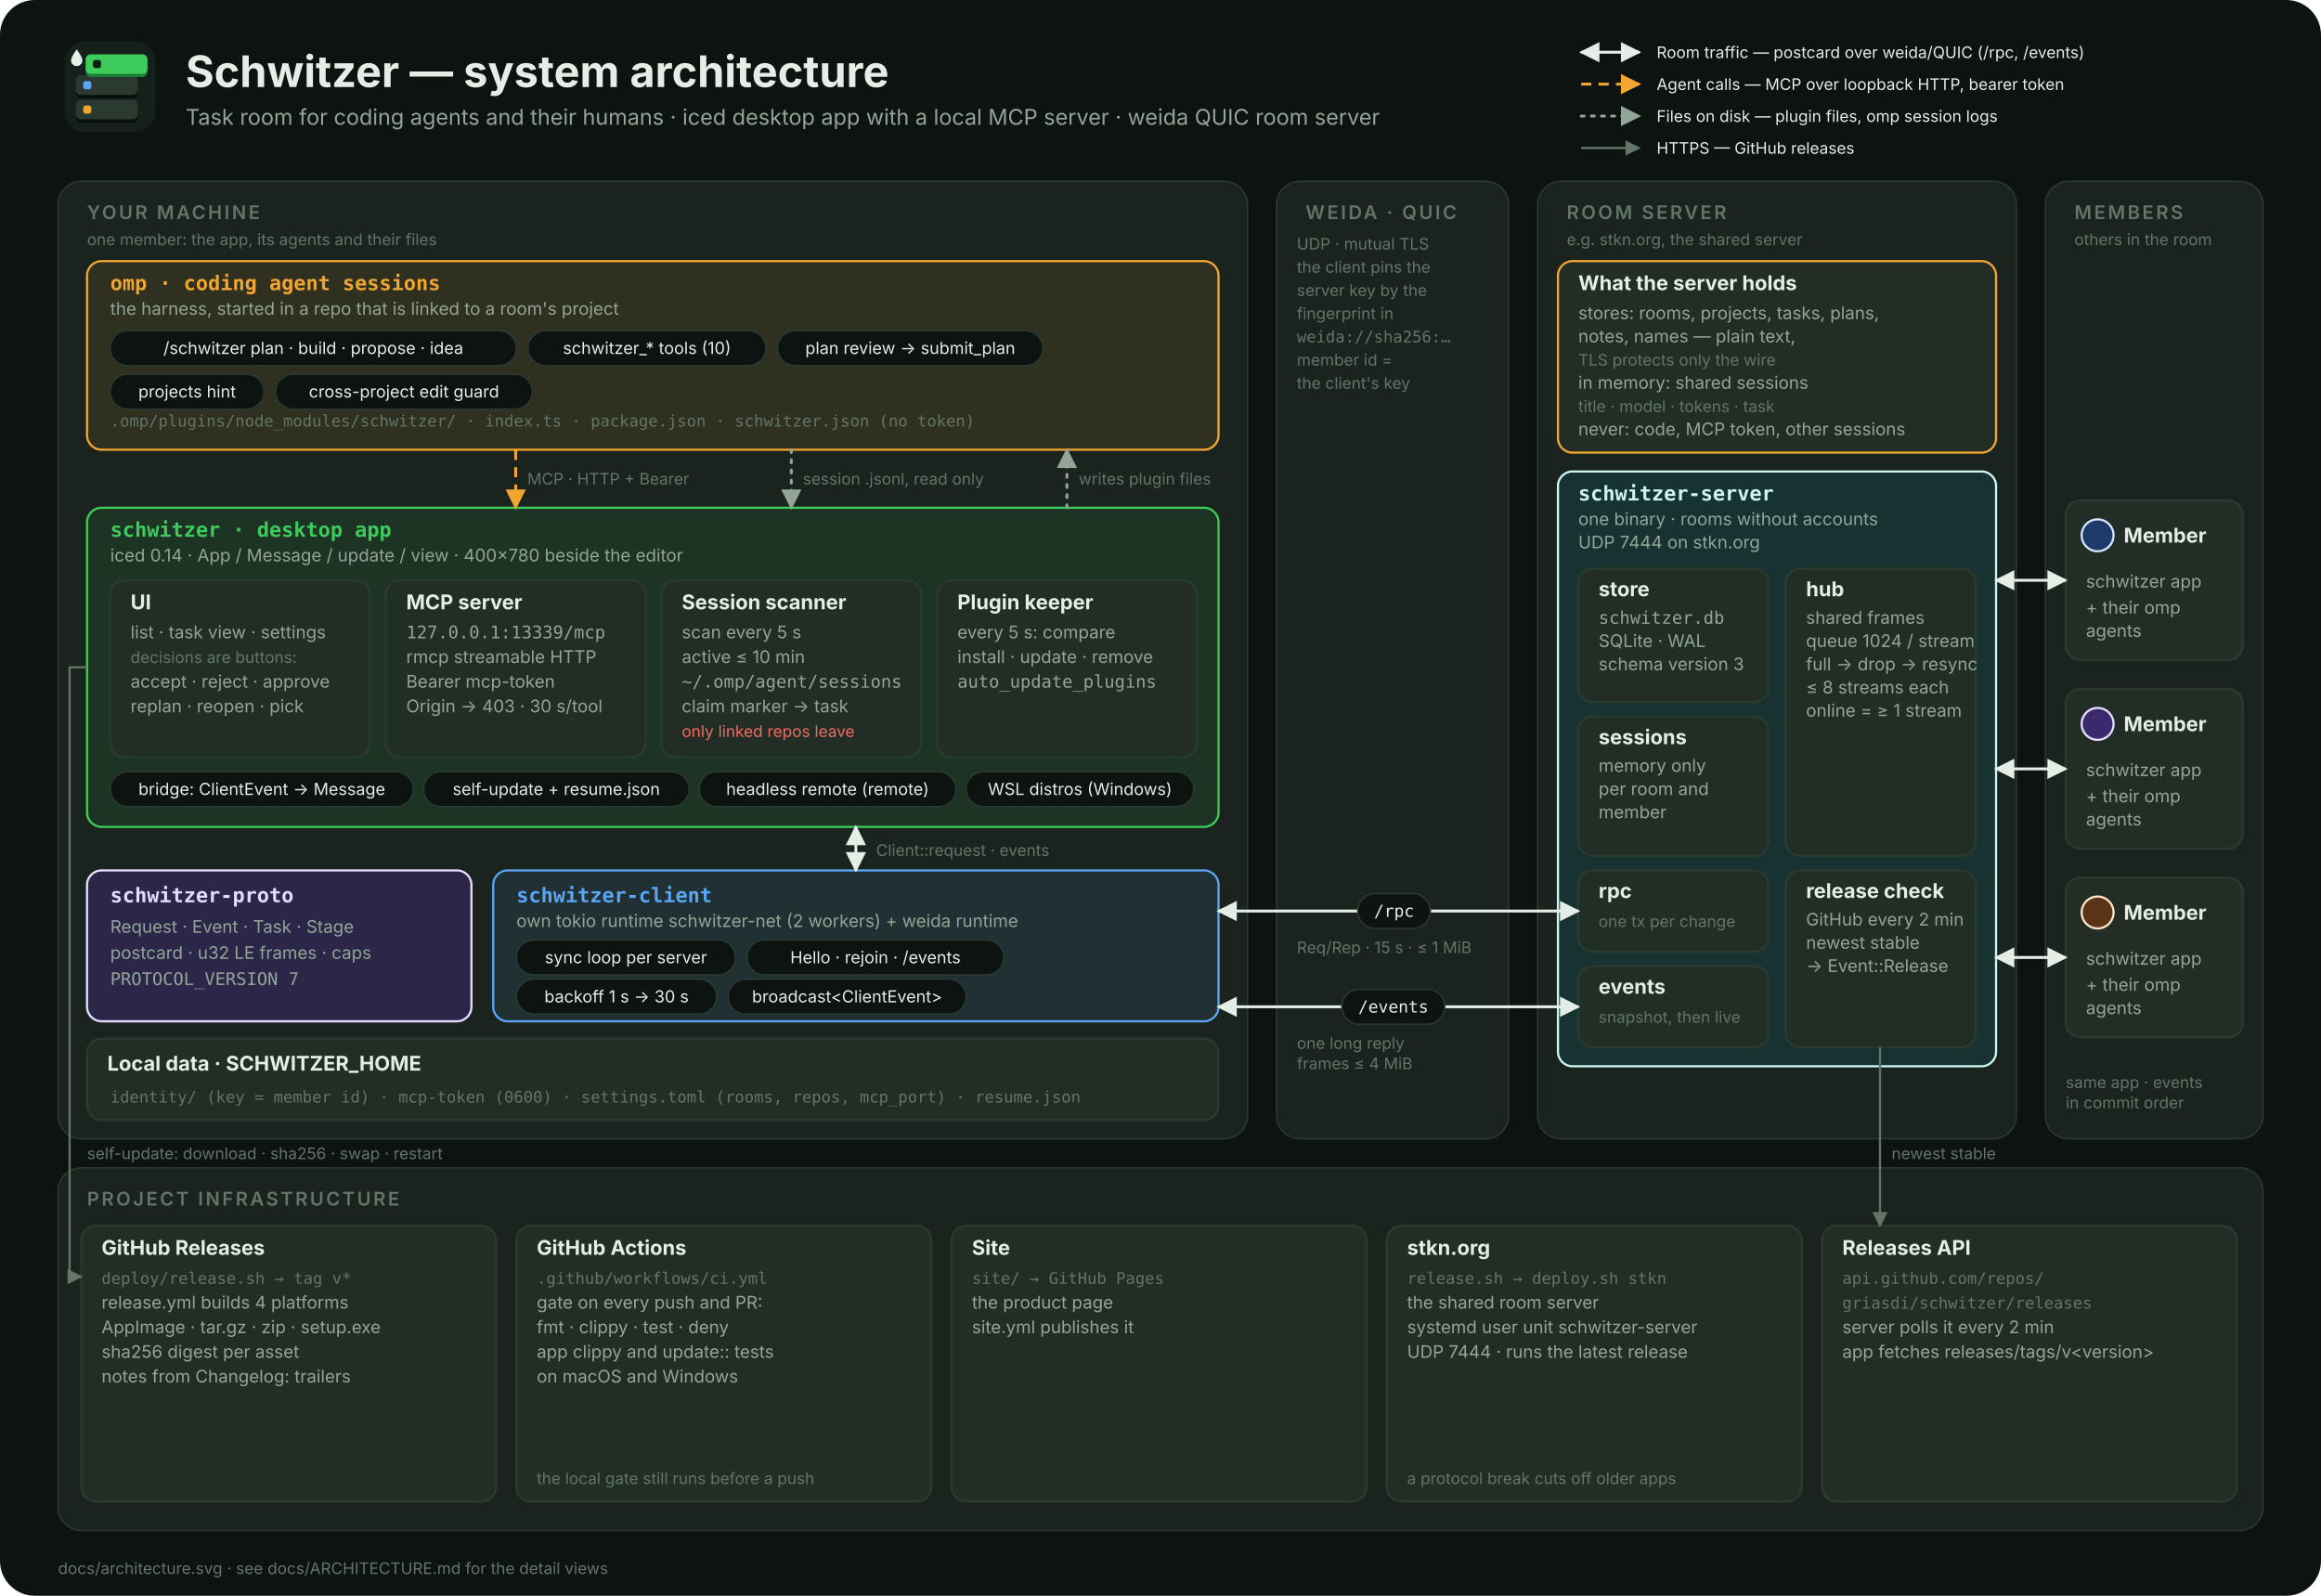
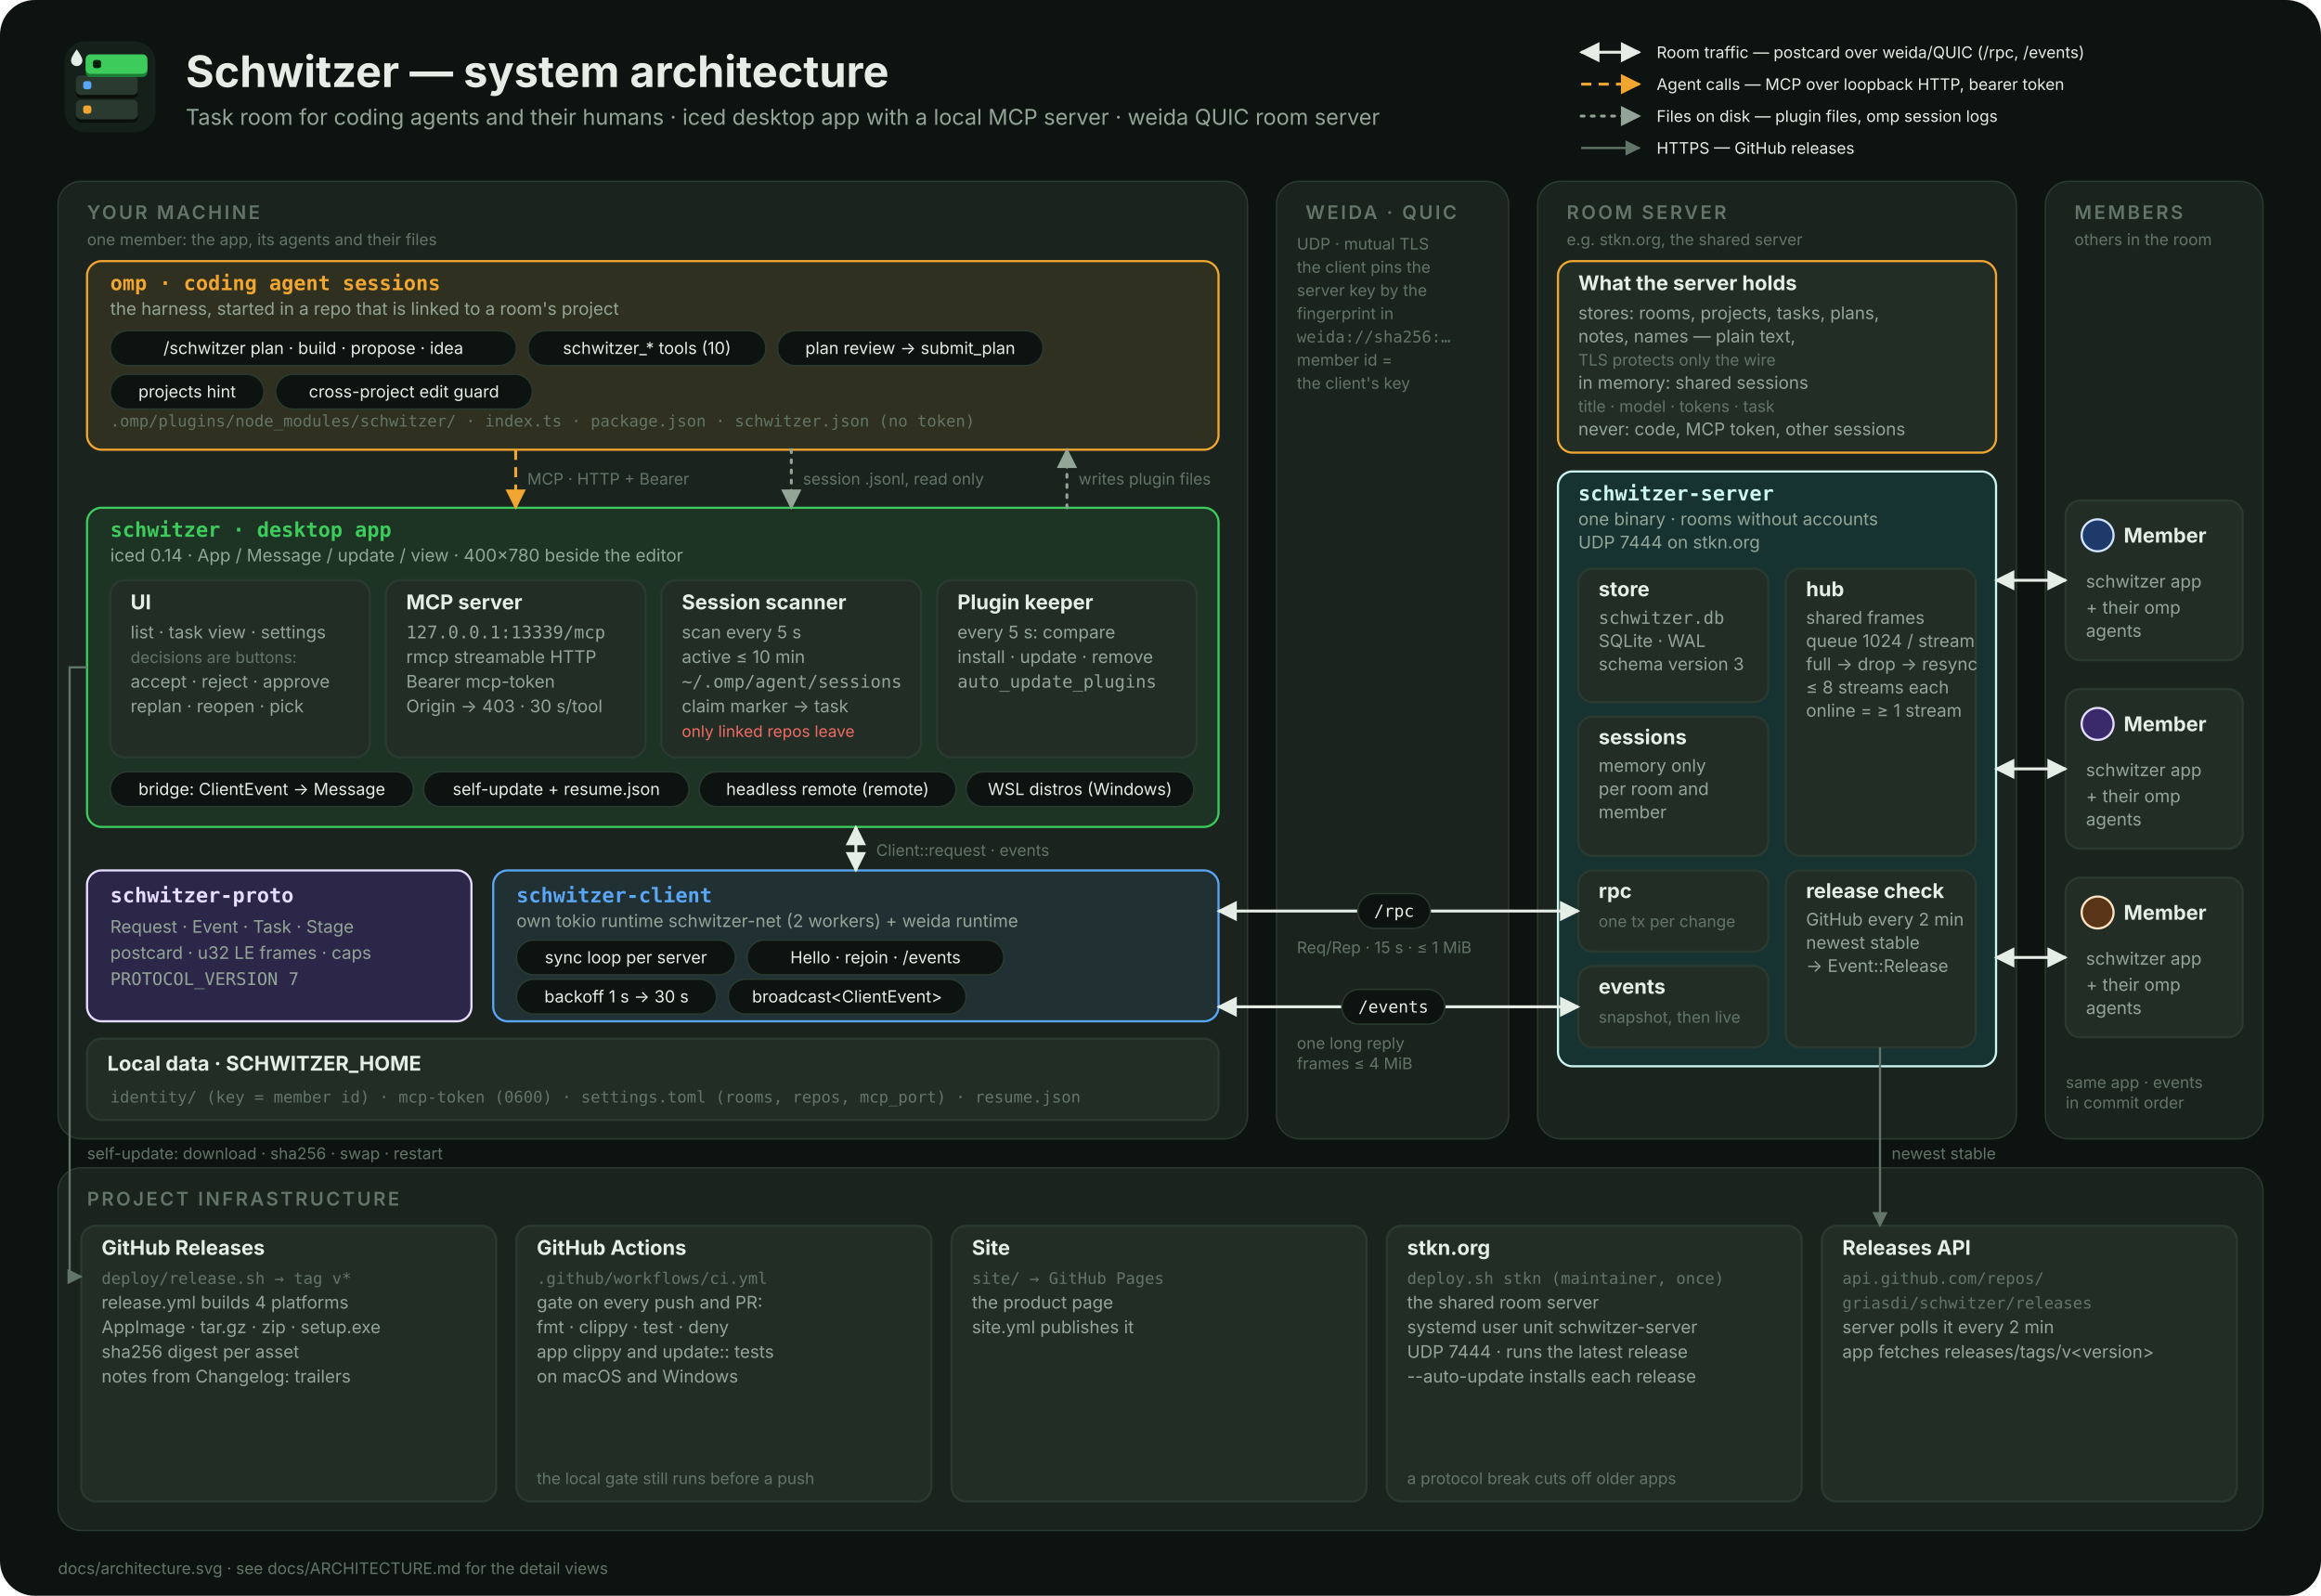
<svg xmlns="http://www.w3.org/2000/svg" width="1600" height="1100" viewBox="0 0 1600 1100" role="img" aria-labelledby="title desc">
  <defs>
    <style>
      text { font-family: Figtree, Inter, 'Segoe UI', 'Helvetica Neue', Arial, 'DejaVu Sans', sans-serif; }
      .title { font-size: 30px; font-weight: 700; fill: #e4eee6; }
      .sub { font-size: 15px; fill: #93a597; }
      .region { font-size: 13px; font-weight: 600; letter-spacing: 1.6px; fill: #627568; }
      .crate { font-family: 'JetBrains Mono', 'SFMono-Regular', Consolas, 'DejaVu Sans Mono', monospace; font-size: 14px; font-weight: 700; }
      .mono { font-family: 'JetBrains Mono', 'SFMono-Regular', Consolas, 'DejaVu Sans Mono', monospace; }
      .desc { font-size: 12px; fill: #93a597; }
      .chip { font-size: 11.5px; fill: #e4eee6; }
      .legend { font-size: 11px; fill: #e4eee6; }
      .small { font-size: 11px; fill: #627568; }
      .bold { font-weight: 700; }
      .head { font-size: 14px; font-weight: 700; fill: #e4eee6; }
      .mid { text-anchor: middle; }
      .end { text-anchor: end; }
      .app { fill: #3dcb5c; }
      .client { fill: #5aa6f5; }
      .proto { fill: #e6dcff; }
      .server { fill: #cdf5f2; }
      .agent { fill: #f0a630; }
      .danger { fill: #f06a62; }
    </style>
    <marker id="m-room" viewBox="0 0 10 10" refX="9" refY="5" markerWidth="7" markerHeight="7" orient="auto-start-reverse">
      <path d="M0 0 L10 5 L0 10 z" fill="#e4eee6" />
    </marker>
    <marker id="m-agent" viewBox="0 0 10 10" refX="9" refY="5" markerWidth="7" markerHeight="7" orient="auto-start-reverse">
      <path d="M0 0 L10 5 L0 10 z" fill="#f0a630" />
    </marker>
    <marker id="m-file" viewBox="0 0 10 10" refX="9" refY="5" markerWidth="7" markerHeight="7" orient="auto-start-reverse">
      <path d="M0 0 L10 5 L0 10 z" fill="#93a597" />
    </marker>
    <marker id="m-https" viewBox="0 0 10 10" refX="9" refY="5" markerWidth="7" markerHeight="7" orient="auto-start-reverse">
      <path d="M0 0 L10 5 L0 10 z" fill="#627568" />
    </marker>
  </defs>
  <rect width="1600" height="1100" rx="24" fill="#0d1310" />
  <g transform="translate(40 24) scale(0.56)">
    <rect x="8" y="8" width="112" height="112" rx="26" fill="#142019" />
    <rect x="22" y="84" width="76" height="24" rx="6" fill="#0a0f0c" />
    <rect x="22" y="80" width="76" height="24" rx="6" fill="#2a3a30" />
    <rect x="31" y="87" width="10" height="10" rx="3" fill="#f0a630" />
    <rect x="22" y="54" width="76" height="24" rx="6" fill="#0a0f0c" />
    <rect x="22" y="50" width="76" height="24" rx="6" fill="#2a3a30" />
    <rect x="31" y="57" width="10" height="10" rx="3" fill="#5aa6f5" />
    <rect x="34" y="28" width="76" height="24" rx="6" fill="#1a7f35" />
    <rect x="34" y="24" width="76" height="24" rx="6" fill="#3dcb5c" />
    <rect x="43" y="31" width="10" height="10" rx="3" fill="#03200b" />
    <path d="M23 18 C23 18 16 27 16 31.5 A7 7 0 0 0 30 31.5 C30 27 23 18 23 18 Z" fill="#e4eee6" />
  </g>
  <text x="128" y="60" class="title">Schwitzer — system architecture</text>
  <text x="128" y="86" class="sub">Task room for coding agents and their humans · iced desktop app with a local MCP server · weida QUIC room server</text>
  <path d="M1090 36 L1130 36" fill="none" stroke="#e4eee6" stroke-width="2" marker-end="url(#m-room)" marker-start="url(#m-room)" />
  <text x="1142" y="40" class="legend">Room traffic — postcard over weida/QUIC (/rpc, /events)</text>
  <path d="M1090 58 L1130 58" fill="none" stroke="#f0a630" stroke-width="2" stroke-dasharray="7 5" marker-end="url(#m-agent)" />
  <text x="1142" y="62" class="legend">Agent calls — MCP over loopback HTTP, bearer token</text>
  <path d="M1090 80 L1130 80" fill="none" stroke="#93a597" stroke-width="2" stroke-dasharray="2 5" stroke-linecap="round" marker-end="url(#m-file)" />
  <text x="1142" y="84" class="legend">Files on disk — plugin files, omp session logs</text>
  <path d="M1090 102 L1130 102" fill="none" stroke="#627568" stroke-width="1.5" marker-end="url(#m-https)" />
  <text x="1142" y="106" class="legend">HTTPS — GitHub releases</text>
  <rect x="40" y="125" width="820" height="660" rx="16" fill="#1a231e" stroke="#2a3a30" />
  <text x="60" y="151" class="region">YOUR MACHINE</text>
  <text x="60" y="169" class="small">one member: the app, its agents and their files</text>
  <rect x="60" y="180" width="780" height="130" rx="10" fill="#f0a630" stroke="#f0a630" stroke-width="1.5" fill-opacity="0.10" />
  <text x="76" y="200" class="crate agent">omp · coding agent sessions</text>
  <text x="76" y="217" class="desc">the harness, started in a repo that is linked to a room's project</text>
  <rect x="76" y="228" width="280" height="24" rx="12.0" fill="#0d1310" stroke="#2a3a30" />
  <text x="216.0" y="244.0" class="chip mid">/schwitzer plan · build · propose · idea</text>
  <rect x="364" y="228" width="164" height="24" rx="12.0" fill="#0d1310" stroke="#2a3a30" />
  <text x="446.0" y="244.0" class="chip mid">schwitzer_* tools (10)</text>
  <rect x="536" y="228" width="183" height="24" rx="12.0" fill="#0d1310" stroke="#2a3a30" />
  <text x="627.5" y="244.0" class="chip mid">plan review → submit_plan</text>
  <rect x="76" y="258" width="106" height="24" rx="12.0" fill="#0d1310" stroke="#2a3a30" />
  <text x="129.0" y="274.0" class="chip mid">projects hint</text>
  <rect x="190" y="258" width="177" height="24" rx="12.0" fill="#0d1310" stroke="#2a3a30" />
  <text x="278.5" y="274.0" class="chip mid">cross-project edit guard</text>
  <text x="76" y="294" class="small mono">.omp/plugins/node_modules/schwitzer/ · index.ts · package.json · schwitzer.json (no token)</text>
  <rect x="60" y="350" width="780" height="220" rx="10" fill="#3dcb5c" stroke="#3dcb5c" stroke-width="1.5" fill-opacity="0.10" />
  <text x="76" y="370" class="crate app">schwitzer · desktop app</text>
  <text x="76" y="387" class="desc">iced 0.14 · App / Message / update / view · 400×780 beside the editor</text>
  <rect x="76" y="400" width="179" height="122" rx="10" fill="#222d26" stroke="#2a3a30" stroke-width="1.5" />
  <text x="90" y="420" class="head">UI</text>
  <text x="90" y="440" class="desc">list · task view · settings</text>
  <text x="90" y="457" class="small">decisions are buttons:</text>
  <text x="90" y="474" class="desc">accept · reject · approve</text>
  <text x="90" y="491" class="desc">replan · reopen · pick</text>
  <rect x="266" y="400" width="179" height="122" rx="10" fill="#222d26" stroke="#2a3a30" stroke-width="1.5" />
  <text x="280" y="420" class="head">MCP server</text>
  <text x="280" y="440" class="desc mono">127.0.0.1:13339/mcp</text>
  <text x="280" y="457" class="desc">rmcp streamable HTTP</text>
  <text x="280" y="474" class="desc">Bearer mcp-token</text>
  <text x="280" y="491" class="desc">Origin → 403 · 30 s/tool</text>
  <rect x="456" y="400" width="179" height="122" rx="10" fill="#222d26" stroke="#2a3a30" stroke-width="1.5" />
  <text x="470" y="420" class="head">Session scanner</text>
  <text x="470" y="440" class="desc">scan every 5 s</text>
  <text x="470" y="457" class="desc">active ≤ 10 min</text>
  <text x="470" y="474" class="desc mono">~/.omp/agent/sessions</text>
  <text x="470" y="491" class="desc">claim marker → task</text>
  <text x="470" y="508" class="small danger">only linked repos leave</text>
  <rect x="646" y="400" width="179" height="122" rx="10" fill="#222d26" stroke="#2a3a30" stroke-width="1.5" />
  <text x="660" y="420" class="head">Plugin keeper</text>
  <text x="660" y="440" class="desc">every 5 s: compare</text>
  <text x="660" y="457" class="desc">install · update · remove</text>
  <text x="660" y="474" class="desc mono">auto_update_plugins</text>
  <rect x="76" y="532" width="209" height="24" rx="12.0" fill="#0d1310" stroke="#2a3a30" />
  <text x="180.5" y="548.0" class="chip mid">bridge: ClientEvent → Message</text>
  <rect x="292" y="532" width="183" height="24" rx="12.0" fill="#0d1310" stroke="#2a3a30" />
  <text x="383.5" y="548.0" class="chip mid">self-update + resume.json</text>
  <rect x="482" y="532" width="177" height="24" rx="12.0" fill="#0d1310" stroke="#2a3a30" />
  <text x="570.5" y="548.0" class="chip mid">headless remote (remote)</text>
  <rect x="666" y="532" width="157" height="24" rx="12.0" fill="#0d1310" stroke="#2a3a30" />
  <text x="744.5" y="548.0" class="chip mid">WSL distros (Windows)</text>
  <path d="M355.5 310 L355.5 350" fill="none" stroke="#f0a630" stroke-width="2" stroke-dasharray="7 5" marker-end="url(#m-agent)" />
  <text x="363.5" y="334" class="small">MCP · HTTP + Bearer</text>
  <path d="M545.5 310 L545.5 350" fill="none" stroke="#93a597" stroke-width="2" stroke-dasharray="2 5" stroke-linecap="round" marker-end="url(#m-file)" />
  <text x="553.5" y="334" class="small">session .jsonl, read only</text>
  <path d="M735.5 350 L735.5 310" fill="none" stroke="#93a597" stroke-width="2" stroke-dasharray="2 5" stroke-linecap="round" marker-end="url(#m-file)" />
  <text x="743.5" y="334" class="small">writes plugin files</text>
  <rect x="60" y="600" width="265" height="104" rx="10" fill="#3b2a6b" stroke="#e6dcff" stroke-width="1.5" fill-opacity="0.55" />
  <text x="76" y="622" class="crate proto">schwitzer-proto</text>
  <text x="76" y="643" class="desc">Request · Event · Task · Stage</text>
  <text x="76" y="661" class="desc">postcard · u32 LE frames · caps</text>
  <text x="76" y="679" class="desc mono">PROTOCOL_VERSION 7</text>
  <rect x="340" y="600" width="500" height="104" rx="10" fill="#5aa6f5" stroke="#5aa6f5" stroke-width="1.5" fill-opacity="0.10" />
  <text x="356" y="622" class="crate client">schwitzer-client</text>
  <text x="356" y="639" class="desc">own tokio runtime schwitzer-net (2 workers) + weida runtime</text>
  <rect x="356" y="648" width="151" height="24" rx="12.0" fill="#0d1310" stroke="#2a3a30" />
  <text x="431.5" y="664.0" class="chip mid">sync loop per server</text>
  <rect x="515" y="648" width="177" height="24" rx="12.0" fill="#0d1310" stroke="#2a3a30" />
  <text x="603.5" y="664.0" class="chip mid">Hello · rejoin · /events</text>
  <rect x="356" y="675" width="138" height="24" rx="12.0" fill="#0d1310" stroke="#2a3a30" />
  <text x="425.0" y="691.0" class="chip mid">backoff 1 s → 30 s</text>
  <rect x="502" y="675" width="164" height="24" rx="12.0" fill="#0d1310" stroke="#2a3a30" />
  <text x="584.0" y="691.0" class="chip mid">broadcast&lt;ClientEvent&gt;</text>
  <path d="M590 570 L590 600" fill="none" stroke="#e4eee6" stroke-width="2" marker-end="url(#m-room)" marker-start="url(#m-room)" />
  <text x="604" y="590" class="small">Client::request · events</text>
  <rect x="60" y="716" width="780" height="56" rx="10" fill="#222d26" stroke="#2a3a30" stroke-width="1.5" />
  <text x="74" y="738" class="head">Local data · SCHWITZER_HOME</text>
  <text x="76" y="760" class="small mono">identity/ (key = member id) · mcp-token (0600) · settings.toml (rooms, repos, mcp_port) · resume.json</text>
  <rect x="880" y="125" width="160" height="660" rx="16" fill="#1a231e" stroke="#2a3a30" />
  <text x="900" y="151" class="region">WEIDA · QUIC</text>
  <text x="894" y="172" class="small">UDP · mutual TLS</text>
  <text x="894" y="188" class="small">the client pins the</text>
  <text x="894" y="204" class="small">server key by the</text>
  <text x="894" y="220" class="small">fingerprint in</text>
  <text x="894" y="236" class="small mono">weida://sha256:…</text>
  <text x="894" y="252" class="small">member id =</text>
  <text x="894" y="268" class="small">the client's key</text>
  <rect x="1060" y="125" width="330" height="660" rx="16" fill="#1a231e" stroke="#2a3a30" />
  <text x="1080" y="151" class="region">ROOM SERVER</text>
  <text x="1080" y="169" class="small">e.g. stkn.org, the shared server</text>
  <rect x="1074" y="180" width="302" height="132" rx="10" fill="#222d26" stroke="#f0a630" stroke-width="1.5" />
  <text x="1088" y="200" class="head">What the server holds</text>
  <text x="1088" y="220" class="desc">stores: rooms, projects, tasks, plans,</text>
  <text x="1088" y="236" class="desc">notes, names — plain text,</text>
  <text x="1088" y="252" class="small">TLS protects only the wire</text>
  <text x="1088" y="268" class="desc">in memory: shared sessions</text>
  <text x="1088" y="284" class="small">title · model · tokens · task</text>
  <text x="1088" y="300" class="desc">never: code, MCP token, other sessions</text>
  <rect x="1074" y="325" width="302" height="410" rx="10" fill="#16494a" stroke="#cdf5f2" stroke-width="1.5" fill-opacity="0.45" />
  <text x="1088" y="345" class="crate server">schwitzer-server</text>
  <text x="1088" y="362" class="desc">one binary · rooms without accounts</text>
  <text x="1088" y="378" class="desc">UDP 7444 on stkn.org</text>
  <rect x="1088" y="392" width="131" height="92" rx="10" fill="#222d26" stroke="#2a3a30" stroke-width="1.5" />
  <text x="1102" y="411" class="head">store</text>
  <text x="1102" y="430" class="desc mono">schwitzer.db</text>
  <text x="1102" y="446" class="desc">SQLite · WAL</text>
  <text x="1102" y="462" class="desc">schema version 3</text>
  <rect x="1088" y="494" width="131" height="96" rx="10" fill="#222d26" stroke="#2a3a30" stroke-width="1.5" />
  <text x="1102" y="513" class="head">sessions</text>
  <text x="1102" y="532" class="desc">memory only</text>
  <text x="1102" y="548" class="desc">per room and</text>
  <text x="1102" y="564" class="desc">member</text>
  <rect x="1088" y="600" width="131" height="56" rx="10" fill="#222d26" stroke="#2a3a30" stroke-width="1.5" />
  <text x="1102" y="619" class="head">rpc</text>
  <text x="1102" y="639" class="small">one tx per change</text>
  <rect x="1088" y="666" width="131" height="56" rx="10" fill="#222d26" stroke="#2a3a30" stroke-width="1.5" />
  <text x="1102" y="685" class="head">events</text>
  <text x="1102" y="705" class="small">snapshot, then live</text>
  <rect x="1231" y="392" width="131" height="198" rx="10" fill="#222d26" stroke="#2a3a30" stroke-width="1.5" />
  <text x="1245" y="411" class="head">hub</text>
  <text x="1245" y="430" class="desc">shared frames</text>
  <text x="1245" y="446" class="desc">queue 1024 / stream</text>
  <text x="1245" y="462" class="desc">full → drop → resync</text>
  <text x="1245" y="478" class="desc">≤ 8 streams each</text>
  <text x="1245" y="494" class="desc">online = ≥ 1 stream</text>
  <rect x="1231" y="600" width="131" height="122" rx="10" fill="#222d26" stroke="#2a3a30" stroke-width="1.5" />
  <text x="1245" y="619" class="head">release check</text>
  <text x="1245" y="638" class="desc">GitHub every 2 min</text>
  <text x="1245" y="654" class="desc">newest stable</text>
  <text x="1245" y="670" class="desc">→ Event::Release</text>
  <path d="M840 628 L1088 628" fill="none" stroke="#e4eee6" stroke-width="2" marker-end="url(#m-room)" marker-start="url(#m-room)" />
  <path d="M840 694 L1088 694" fill="none" stroke="#e4eee6" stroke-width="2" marker-end="url(#m-room)" marker-start="url(#m-room)" />
  <rect x="936" y="616" width="50" height="24" rx="12.0" fill="#0d1310" stroke="#2a3a30" />
  <text x="961.0" y="632.0" class="chip mono mid">/rpc</text>
  <text x="894" y="657" class="small">Req/Rep · 15 s · ≤ 1 MiB</text>
  <rect x="925" y="682" width="71" height="24" rx="12.0" fill="#0d1310" stroke="#2a3a30" />
  <text x="960.5" y="698.0" class="chip mono mid">/events</text>
  <text x="894" y="723" class="small">one long reply</text>
  <text x="894" y="737" class="small">frames ≤ 4 MiB</text>
  <rect x="1410" y="125" width="150" height="660" rx="16" fill="#1a231e" stroke="#2a3a30" />
  <text x="1430" y="151" class="region">MEMBERS</text>
  <text x="1430" y="169" class="small">others in the room</text>
  <rect x="1424" y="345" width="122" height="110" rx="10" fill="#222d26" stroke="#2a3a30" stroke-width="1.5" />
  <circle cx="1446" cy="369" r="11" fill="#1e3a6b" stroke="#d3e4ff" stroke-width="1.5" />
  <text x="1464" y="374" class="head">Member</text>
  <text x="1438" y="405" class="desc">schwitzer app</text>
  <text x="1438" y="423" class="desc">+ their omp</text>
  <text x="1438" y="439" class="desc">agents</text>
  <path d="M1376 400 L1424 400" fill="none" stroke="#e4eee6" stroke-width="2" marker-end="url(#m-room)" marker-start="url(#m-room)" />
  <rect x="1424" y="475" width="122" height="110" rx="10" fill="#222d26" stroke="#2a3a30" stroke-width="1.5" />
  <circle cx="1446" cy="499" r="11" fill="#3b2a6b" stroke="#e6dcff" stroke-width="1.5" />
  <text x="1464" y="504" class="head">Member</text>
  <text x="1438" y="535" class="desc">schwitzer app</text>
  <text x="1438" y="553" class="desc">+ their omp</text>
  <text x="1438" y="569" class="desc">agents</text>
  <path d="M1376 530 L1424 530" fill="none" stroke="#e4eee6" stroke-width="2" marker-end="url(#m-room)" marker-start="url(#m-room)" />
  <rect x="1424" y="605" width="122" height="110" rx="10" fill="#222d26" stroke="#2a3a30" stroke-width="1.5" />
  <circle cx="1446" cy="629" r="11" fill="#5a3416" stroke="#ffe2c4" stroke-width="1.5" />
  <text x="1464" y="634" class="head">Member</text>
  <text x="1438" y="665" class="desc">schwitzer app</text>
  <text x="1438" y="683" class="desc">+ their omp</text>
  <text x="1438" y="699" class="desc">agents</text>
  <path d="M1376 660 L1424 660" fill="none" stroke="#e4eee6" stroke-width="2" marker-end="url(#m-room)" marker-start="url(#m-room)" />
  <text x="1424" y="750" class="small">same app · events</text>
  <text x="1424" y="764" class="small">in commit order</text>
  <rect x="40" y="805" width="1520" height="250" rx="16" fill="#1a231e" stroke="#2a3a30" />
  <text x="60" y="831" class="region">PROJECT INFRASTRUCTURE</text>
  <rect x="56" y="845" width="286" height="190" rx="10" fill="#222d26" stroke="#2a3a30" stroke-width="1.5" />
  <text x="70" y="865" class="head">GitHub Releases</text>
  <text x="70" y="885" class="small mono">deploy/release.sh → tag v*</text>
  <text x="70" y="902" class="desc">release.yml builds 4 platforms</text>
  <text x="70" y="919" class="desc">AppImage · tar.gz · zip · setup.exe</text>
  <text x="70" y="936" class="desc">sha256 digest per asset</text>
  <text x="70" y="953" class="desc">notes from Changelog: trailers</text>
  <rect x="356" y="845" width="286" height="190" rx="10" fill="#222d26" stroke="#2a3a30" stroke-width="1.5" />
  <text x="370" y="865" class="head">GitHub Actions</text>
  <text x="370" y="885" class="small mono">.github/workflows/ci.yml</text>
  <text x="370" y="902" class="desc">gate on every push and PR:</text>
  <text x="370" y="919" class="desc">fmt · clippy · test · deny</text>
  <text x="370" y="936" class="desc">app clippy and update:: tests</text>
  <text x="370" y="953" class="desc">on macOS and Windows</text>
  <text x="370" y="1023" class="small">the local gate still runs before a push</text>
  <rect x="656" y="845" width="286" height="190" rx="10" fill="#222d26" stroke="#2a3a30" stroke-width="1.5" />
  <text x="670" y="865" class="head">Site</text>
  <text x="670" y="885" class="small mono">site/ → GitHub Pages</text>
  <text x="670" y="902" class="desc">the product page</text>
  <text x="670" y="919" class="desc">site.yml publishes it</text>
  <rect x="956" y="845" width="286" height="190" rx="10" fill="#222d26" stroke="#2a3a30" stroke-width="1.5" />
  <text x="970" y="865" class="head">stkn.org</text>
-   <text x="970" y="885" class="small mono">release.sh → deploy.sh stkn</text>
+   <text x="970" y="885" class="small mono">deploy.sh stkn (maintainer, once)</text>
  <text x="970" y="902" class="desc">the shared room server</text>
  <text x="970" y="919" class="desc">systemd user unit schwitzer-server</text>
  <text x="970" y="936" class="desc">UDP 7444 · runs the latest release</text>
+   <text x="970" y="953" class="desc">--auto-update installs each release</text>
  <text x="970" y="1023" class="small">a protocol break cuts off older apps</text>
  <rect x="1256" y="845" width="286" height="190" rx="10" fill="#222d26" stroke="#2a3a30" stroke-width="1.5" />
  <text x="1270" y="865" class="head">Releases API</text>
  <text x="1270" y="885" class="small mono">api.github.com/repos/</text>
  <text x="1270" y="902" class="small mono">griasdi/schwitzer/releases</text>
  <text x="1270" y="919" class="desc">server polls it every 2 min</text>
  <text x="1270" y="936" class="desc">app fetches releases/tags/v&lt;version&gt;</text>
  <path d="M60 460 L48 460 L48 880 L56 880" fill="none" stroke="#627568" stroke-width="1.5" marker-end="url(#m-https)" />
  <text x="60" y="799" class="small">self-update: download · sha256 · swap · restart</text>
  <path d="M1296 722 L1296 845" fill="none" stroke="#627568" stroke-width="1.5" marker-end="url(#m-https)" />
  <text x="1304" y="799" class="small">newest stable</text>
  <text x="40" y="1085" class="small">docs/architecture.svg · see docs/ARCHITECTURE.md for the detail views</text>
</svg>
